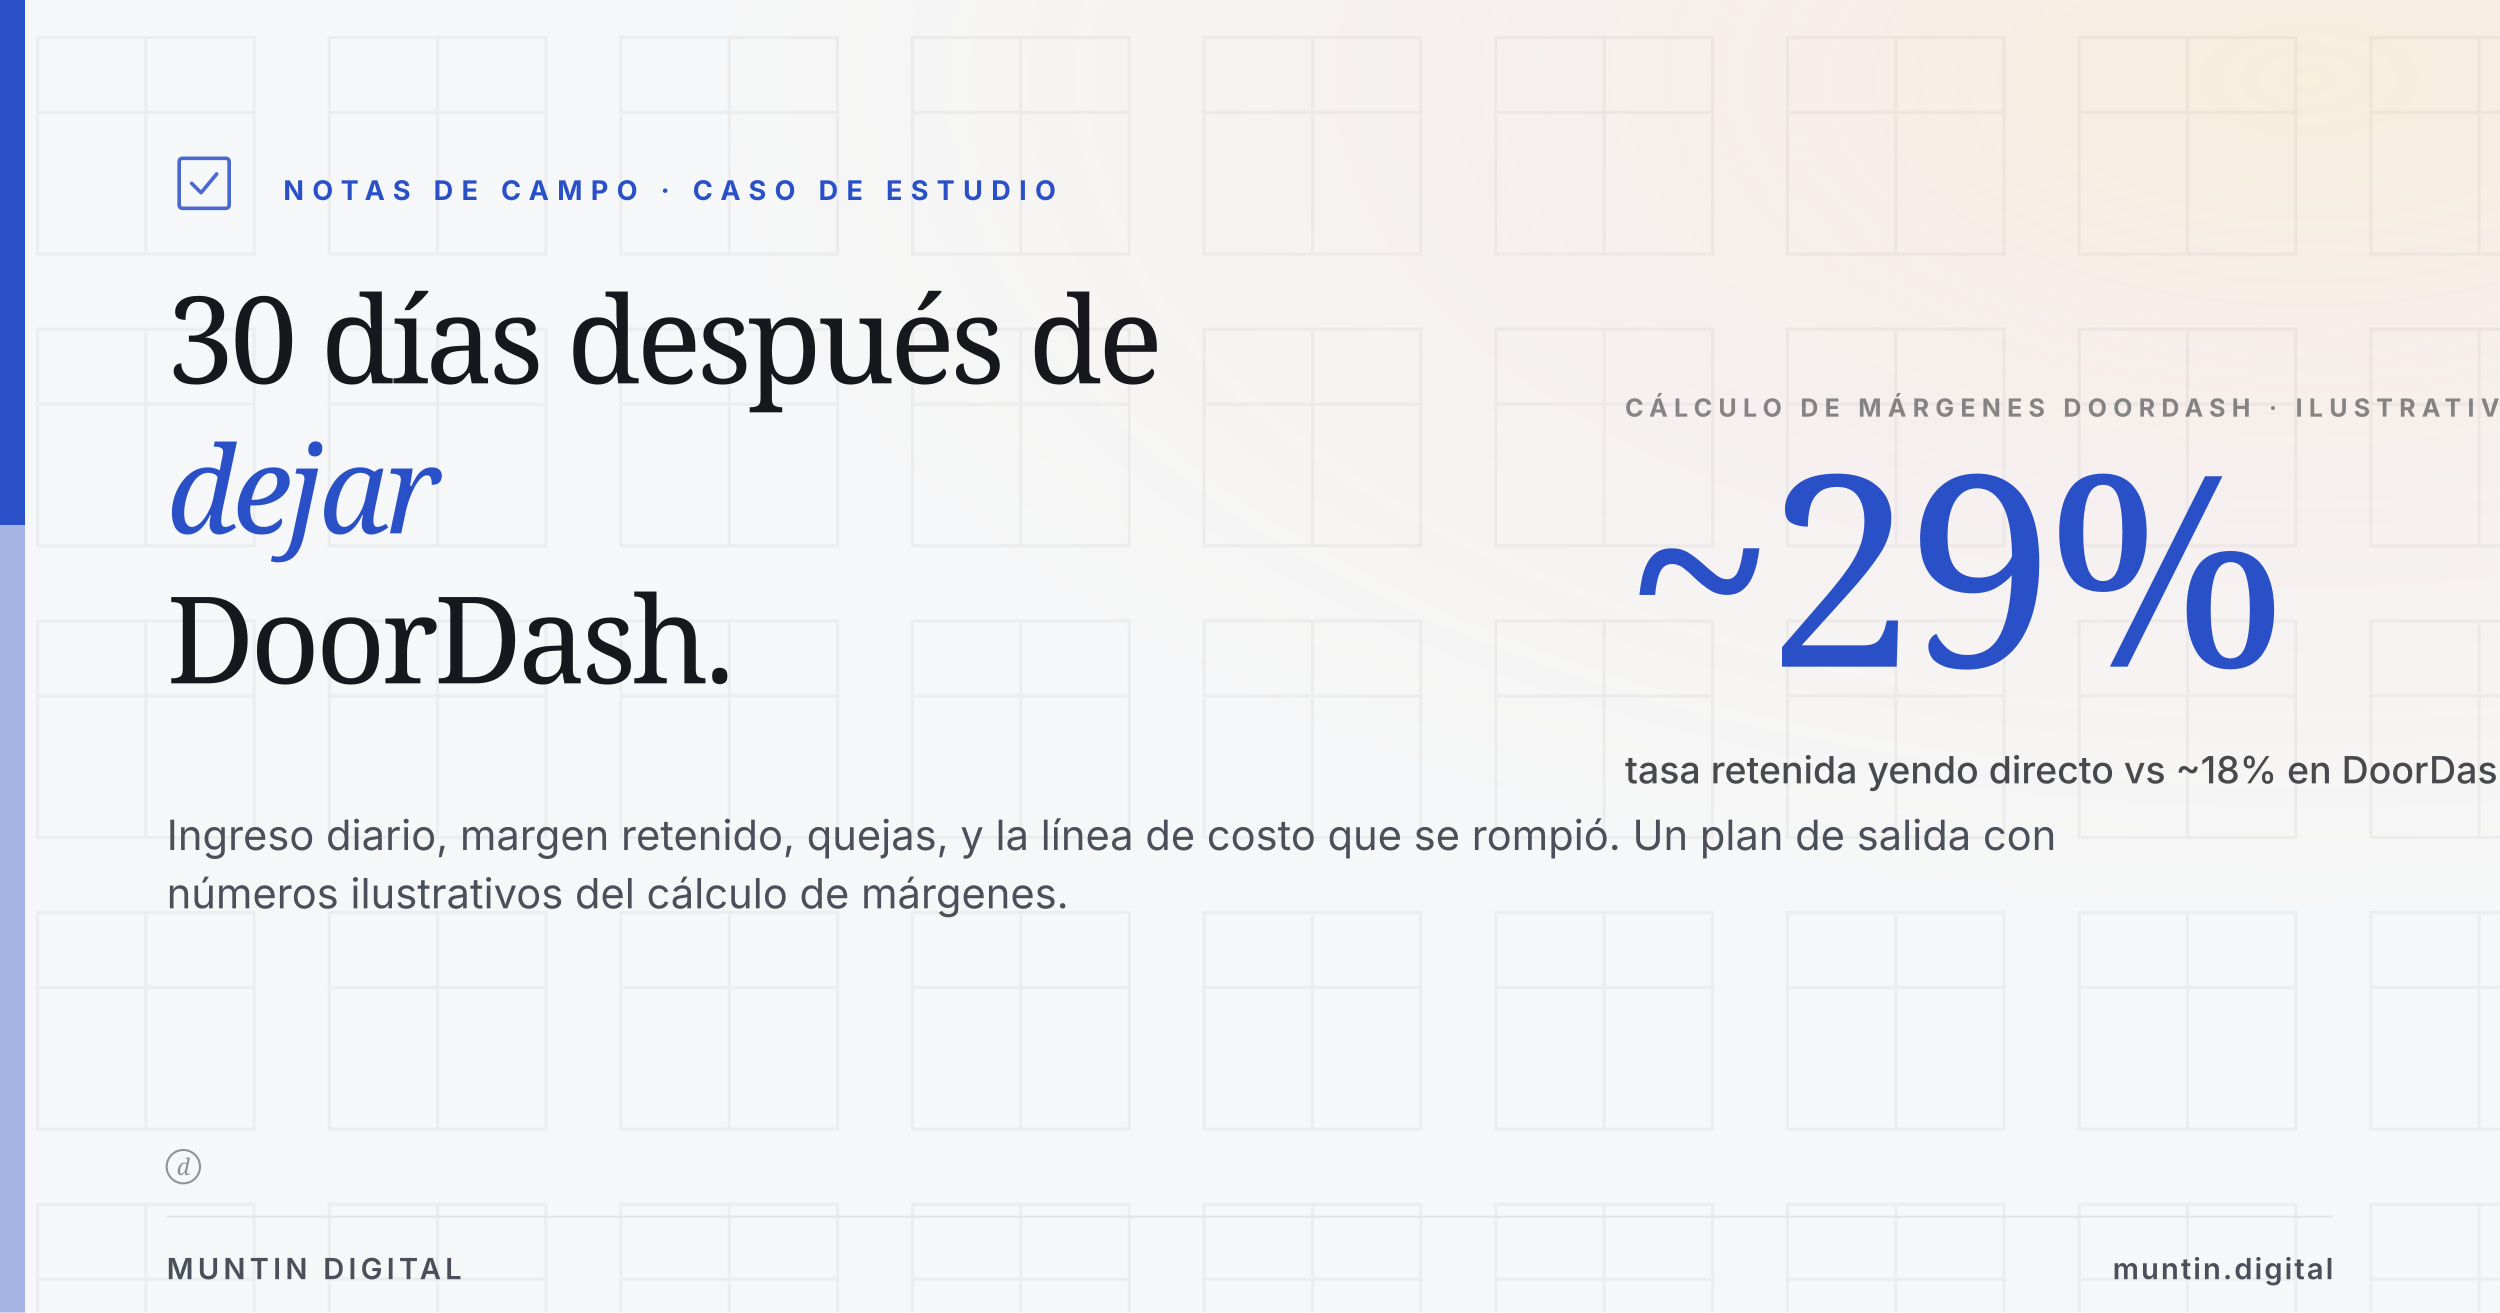
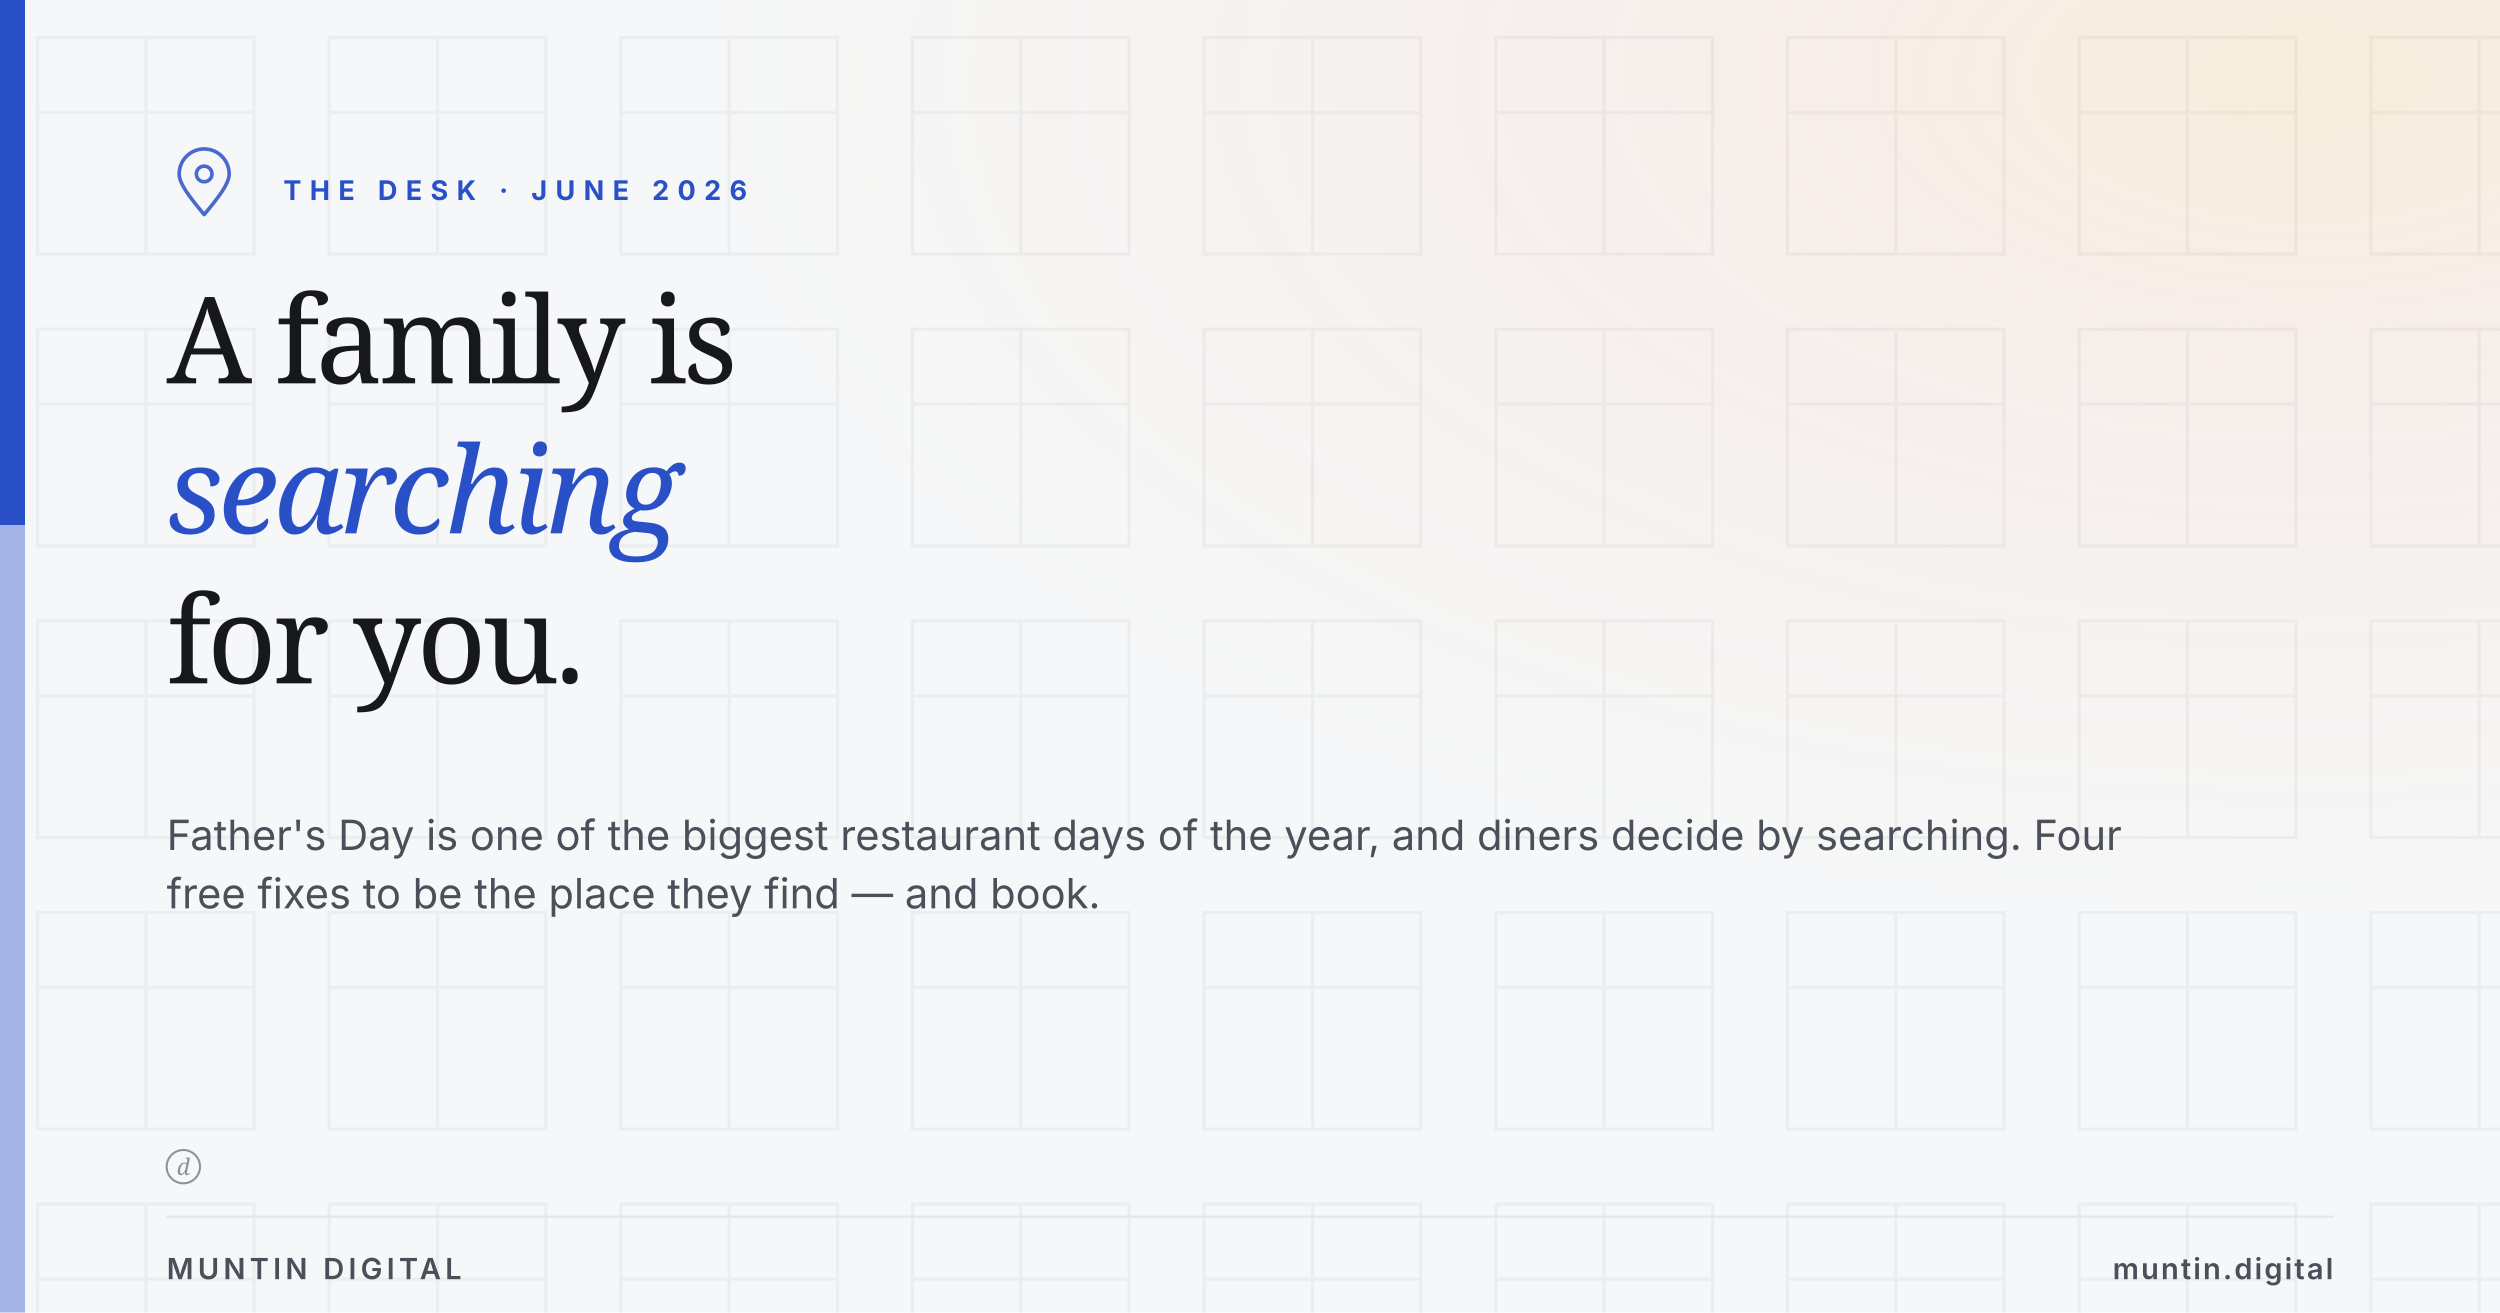
<svg xmlns="http://www.w3.org/2000/svg" viewBox="0 0 1200 630" width="1200" height="630">
  <rect width="1200" height="630" fill="#F6F7F8" />
  <defs>
    <pattern id="muntinField" x="0" y="0" width="140" height="140" patternUnits="userSpaceOnUse">
      <g transform="translate(18, 18)" fill="none" stroke="#16181D" stroke-width="1.5" stroke-linecap="square" stroke-linejoin="miter">
        <rect x="0" y="0" width="104" height="104" />
        <line x1="52" y1="0" x2="52" y2="104" />
        <line x1="0" y1="36" x2="104" y2="36" />
      </g>
    </pattern>
  </defs>
  <rect width="1200" height="630" fill="url(#muntinField)" opacity="0.045" />
  <defs>
    <radialGradient id="ghWarmSoft" cx="92%" cy="6%" r="64%">
      <stop offset="0%" stop-color="#FFB020" stop-opacity="0.13" />
      <stop offset="52%" stop-color="#FF6B5C" stop-opacity="0.05" />
      <stop offset="100%" stop-color="#FFB020" stop-opacity="0" />
    </radialGradient>
  </defs>
  <rect width="1200" height="630" fill="url(#ghWarmSoft)" />
  <rect x="0" y="0" width="12" height="252" fill="#2A50C8" />
  <rect x="0" y="252" width="12" height="378" fill="#2A50C8" opacity="0.4" />
  <g transform="translate(80, 70) scale(1.5)" fill="none" stroke="#2A50C8" stroke-width="1.167" stroke-linecap="round" stroke-linejoin="round" color="#2A50C8" opacity="0.85">
-     <rect x="4" y="4" width="16" height="16" rx="1" />
-     <polyline points="8 12 11 15 16 9" />
+     <path d="M12 22 C7 16 4 12 4 9 a8 8 0 0 1 16 0 c0 3 -3 7 -8 13 z" />
+     <circle cx="12" cy="9" r="2.5" />
  </g>
-   <text x="136" y="96" font-family="Inter, Arial, sans-serif" font-size="13" font-weight="700" letter-spacing="4" fill="#2A50C8">NOTAS DE CAMPO · CASO DE ESTUDIO</text>
-   <text x="80" y="184" font-family="Fraunces, Georgia, serif" font-size="58" font-weight="500" letter-spacing="-2" fill="#16181D">30 días después de</text>
-   <text x="80" y="256" font-family="Fraunces, Georgia, serif" font-style="italic" font-size="58" font-weight="400" letter-spacing="-2" fill="#2A50C8">dejar</text>
-   <text x="80" y="328" font-family="Fraunces, Georgia, serif" font-size="58" font-weight="500" letter-spacing="-2" fill="#16181D">DoorDash.</text>
+   <text x="136" y="96" font-family="Inter, Arial, sans-serif" font-size="13" font-weight="700" letter-spacing="4" fill="#2A50C8">THE DESK · JUNE 2026</text>
+   <text x="80" y="184" font-family="Fraunces, Georgia, serif" font-size="58" font-weight="500" letter-spacing="-2" fill="#16181D">A family is</text>
+   <text x="80" y="256" font-family="Fraunces, Georgia, serif" font-style="italic" font-size="58" font-weight="400" letter-spacing="-2" fill="#2A50C8">searching</text>
+   <text x="80" y="328" font-family="Fraunces, Georgia, serif" font-size="58" font-weight="500" letter-spacing="-2" fill="#16181D">for you.</text>
  <text x="80" y="408" font-family="Inter, Arial, sans-serif" font-size="20" font-weight="400" fill="#4A4F59">
-     <tspan x="80" dy="0">Ingreso diario, margen retenido, quejas, y la línea de costo que se rompió. Un plan de salida con</tspan>
-     <tspan x="80" dy="28">números ilustrativos del cálculo de márgenes.</tspan>
+     <tspan x="80" dy="0">Father's Day is one of the biggest restaurant days of the year, and diners decide by searching. Four</tspan>
+     <tspan x="80" dy="28">free fixes to be the place they find — and book.</tspan>
  </text>
-   <text x="780" y="200" font-family="Inter, Arial, sans-serif" font-size="12" font-weight="700" letter-spacing="3" fill="#16181D" opacity="0.5">CÁLCULO DE MÁRGENES DOORDASH · ILUSTRATIVO</text>
-   <text x="780" y="320" font-family="Fraunces, Georgia, serif" font-size="128" font-weight="500" letter-spacing="-4" fill="#2A50C8">~29%</text>
-   <text x="780" y="376" font-family="Inter, Arial, sans-serif" font-size="18" font-weight="500" fill="#16181D" opacity="0.78">tasa retenida yendo directo vs ~18% en DoorDash (ilustrativo)</text>
  <g transform="translate(80, 552)" fill="#4A4F59" opacity="0.6">
    <circle cx="8" cy="8" r="8" fill="none" stroke="#4A4F59" stroke-width="1" />
    <text x="8" y="12" text-anchor="middle" font-family="Fraunces, Georgia, serif" font-style="italic" font-size="11" font-weight="500" fill="#4A4F59">d</text>
  </g>
  <line x1="80" y1="584" x2="1120" y2="584" stroke="#E3E5E9" stroke-width="1" />
  <text x="80" y="614" font-family="Inter, Arial, sans-serif" font-size="14" font-weight="600" letter-spacing="2" fill="#4A4F59">MUNTIN DIGITAL</text>
  <text x="1120" y="614" text-anchor="end" font-family="Inter, Arial, sans-serif" font-size="14" font-weight="600" letter-spacing="1" fill="#4A4F59">muntin.digital</text>
</svg>
